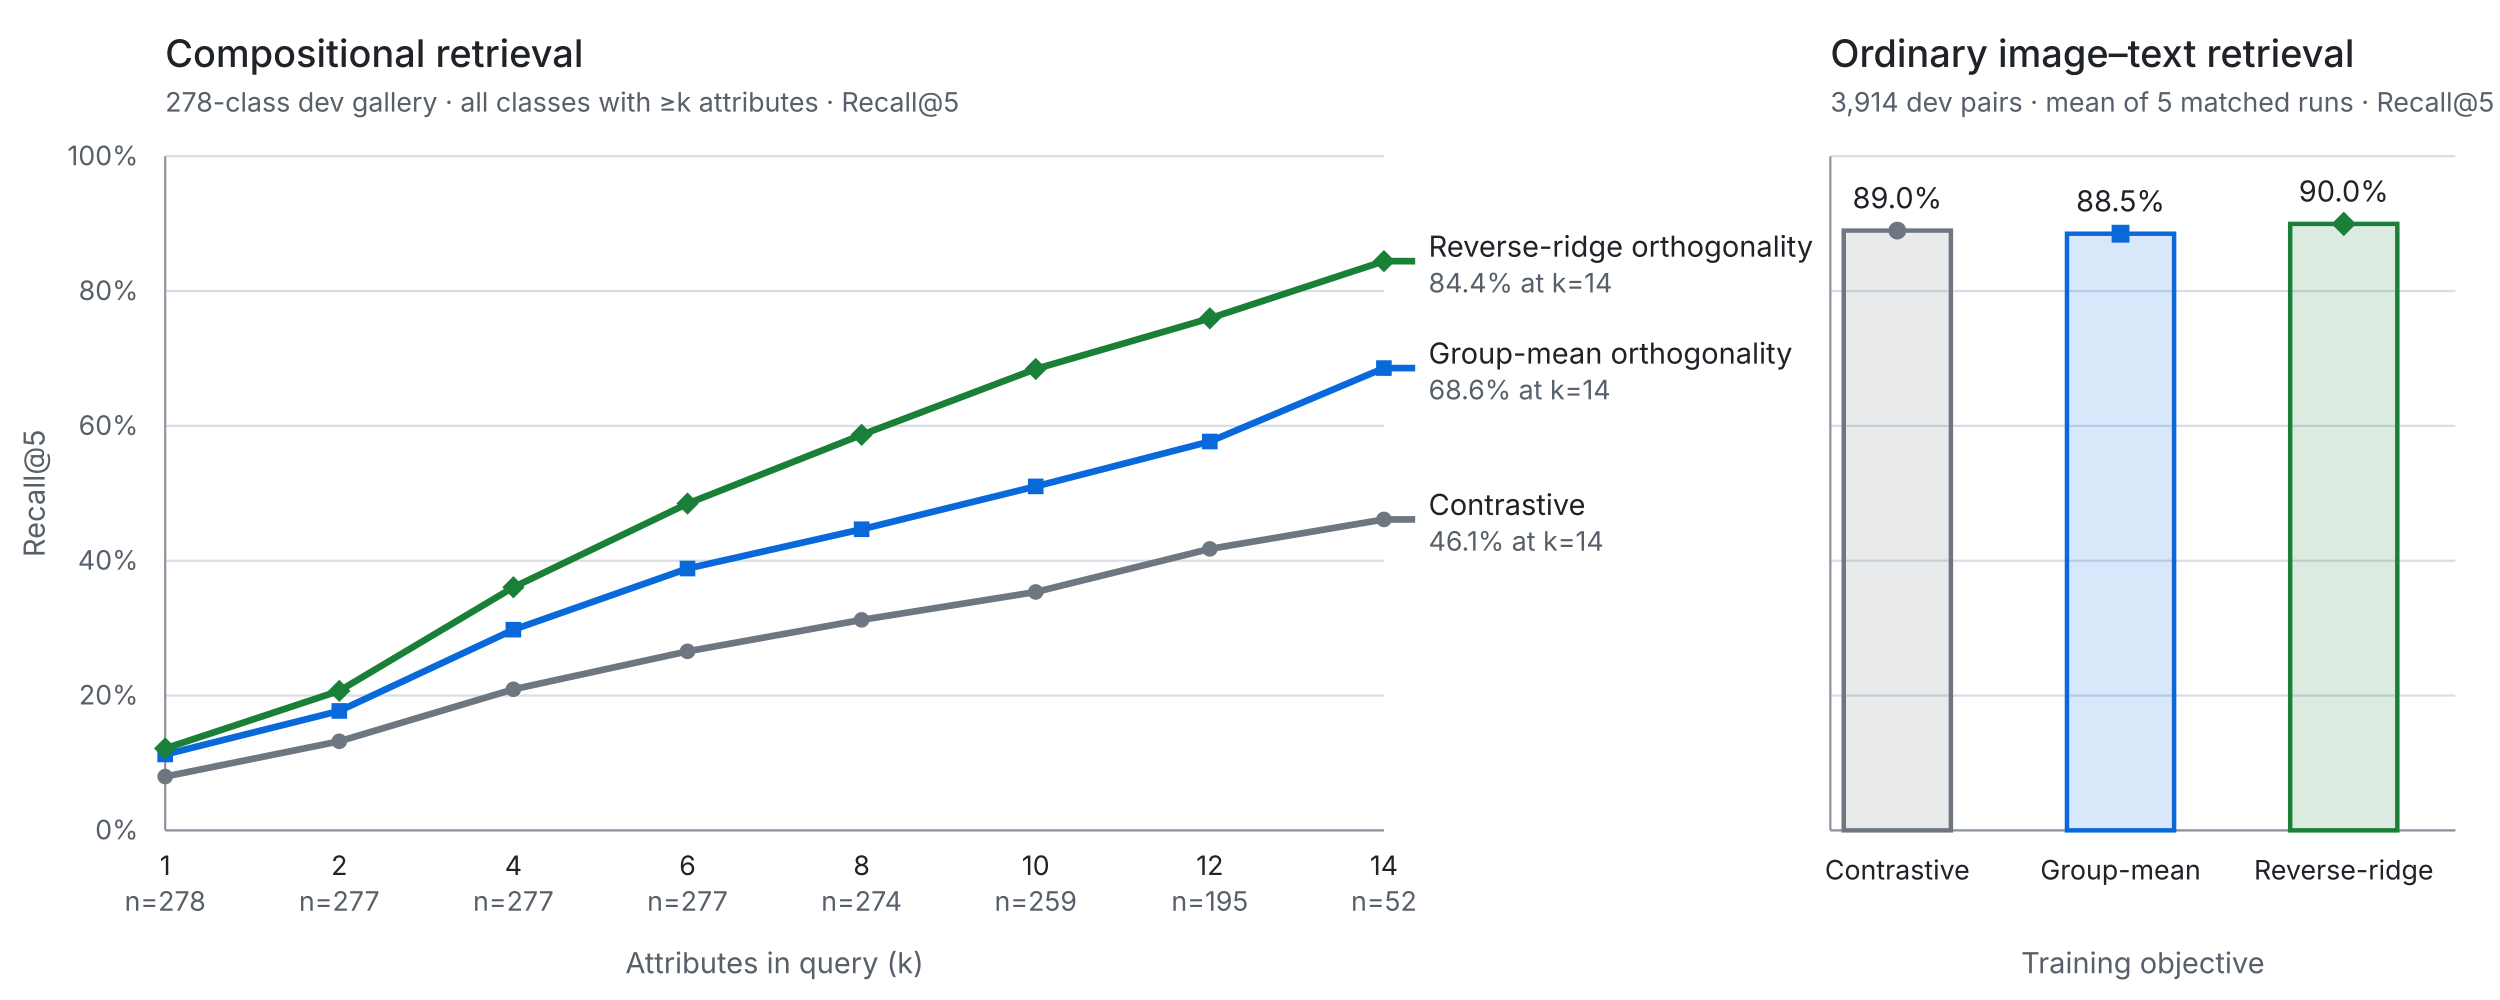
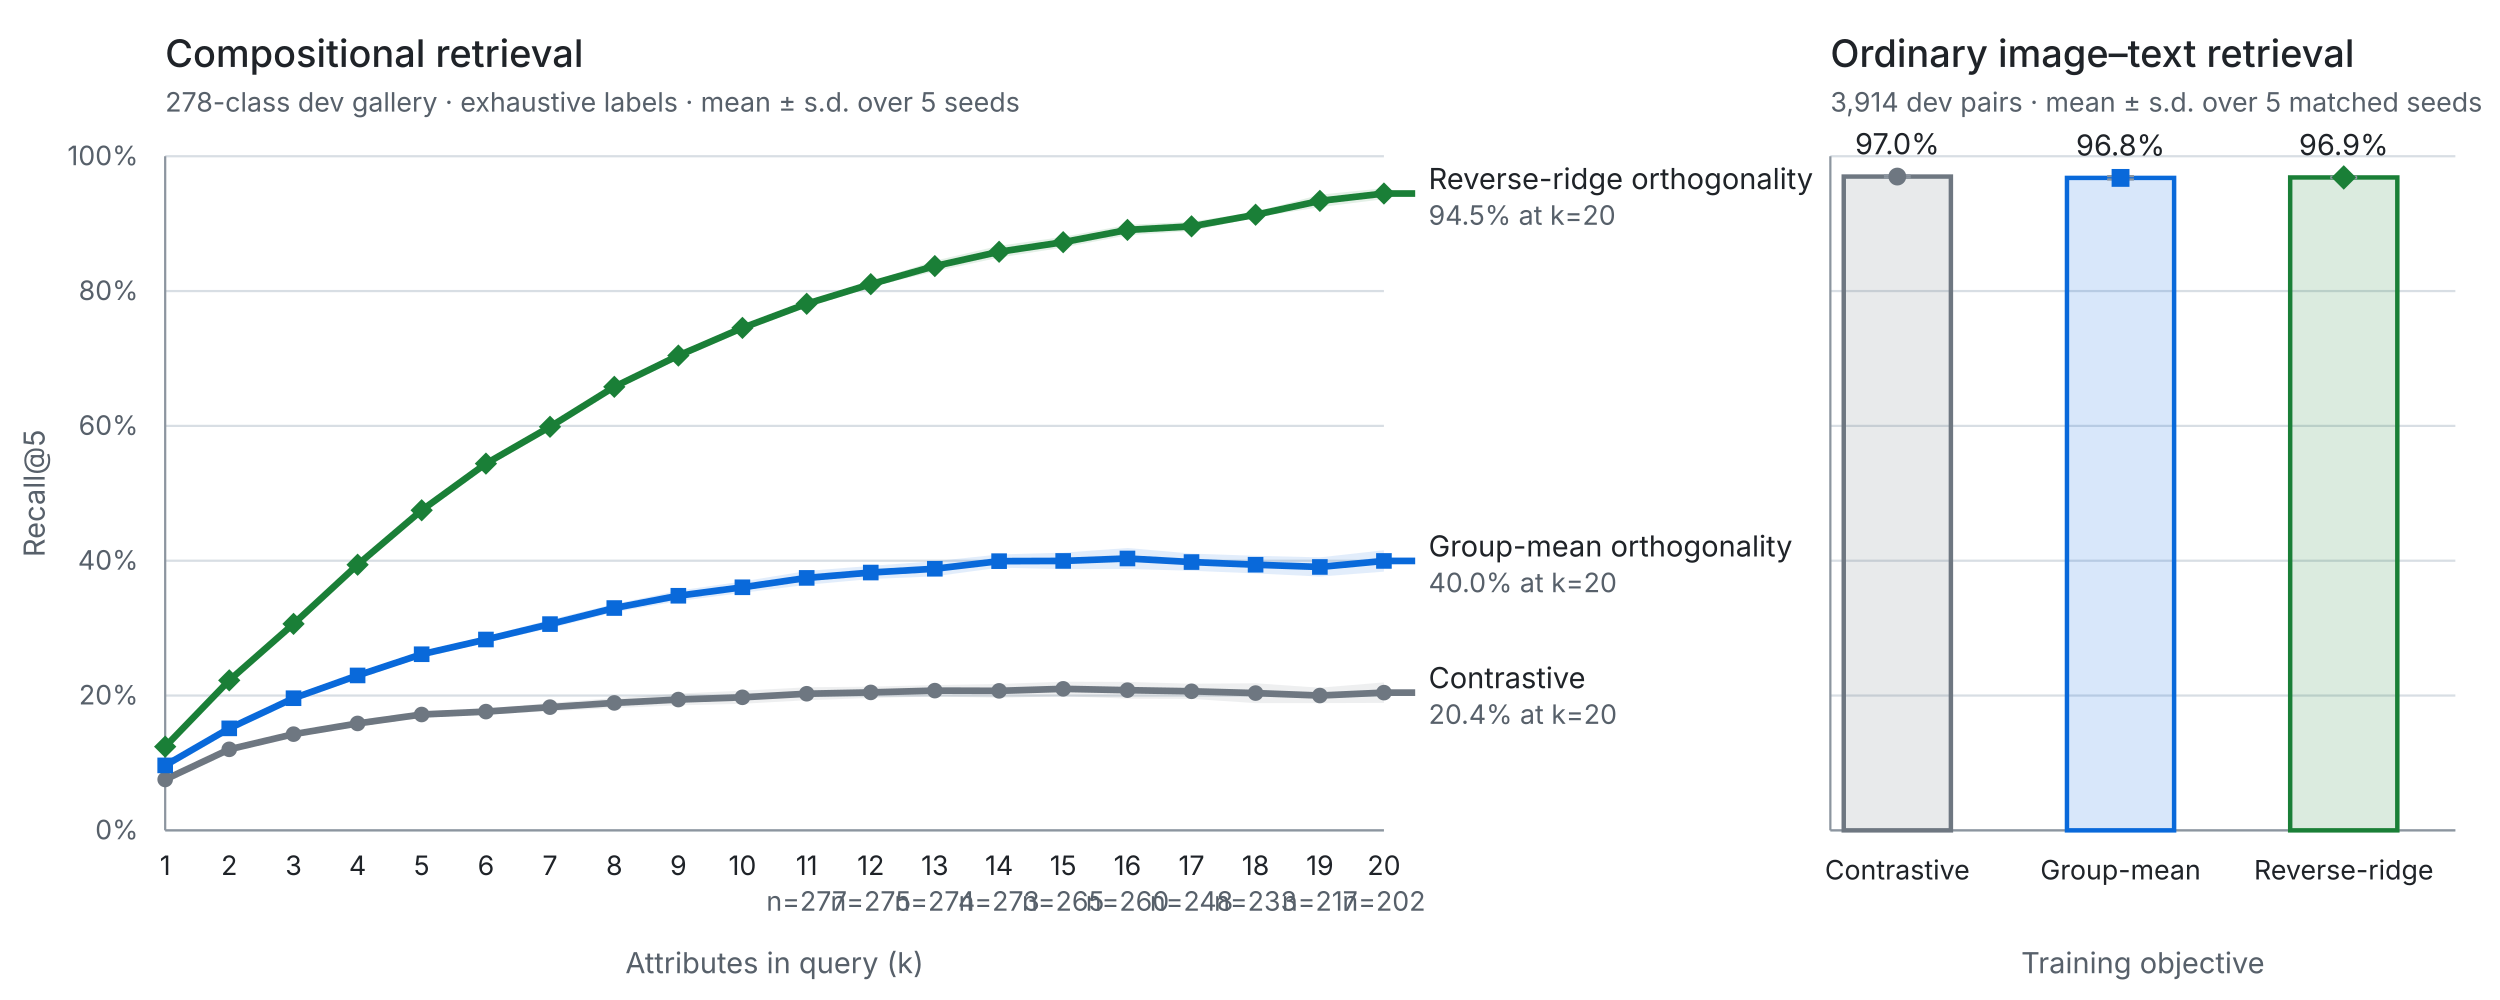
<svg xmlns="http://www.w3.org/2000/svg" width="1120" height="448" viewBox="0 0 1120 448" role="img" aria-labelledby="title desc">
  <style>
.text{fill:#1f2328;font-family:-apple-system,BlinkMacSystemFont,Segoe UI,sans-serif}
.muted{fill:#57606a}.grid{stroke:#d8dee4;stroke-width:1}.axis{stroke:#8c959f;stroke-width:1}
.contrastive{stroke:#6e7781}.point.contrastive{fill:#6e7781}
.groupmean{stroke:#0969da}.point.groupmean{fill:#0969da}
.reverse{stroke:#1a7f37}.point.reverse{fill:#1a7f37}
+ .band{stroke:none;fill-opacity:.12}.band.contrastive{fill:#6e7781}
+ .band.groupmean{fill:#0969da}.band.reverse{fill:#1a7f37}
.series{fill:none;stroke-width:3}.point{stroke-width:0}
.bar{fill-opacity:.16;stroke-width:2}.bar.contrastive{fill:#6e7781}
.bar.groupmean{fill:#0969da}.bar.reverse{fill:#1a7f37}
.label{font-size:13px}.small{font-size:12px}.title{font-size:17px;font-weight:500}
@media(prefers-color-scheme:dark){.text{fill:#e6edf3}.muted{fill:#9da7b1}.grid{stroke:#30363d}.axis{stroke:#6e7681}.contrastive{stroke:#9da7b1}.point.contrastive{fill:#9da7b1}.bar.contrastive{fill:#9da7b1}.groupmean{stroke:#58a6ff}.point.groupmean{fill:#58a6ff}.bar.groupmean{fill:#58a6ff}.reverse{stroke:#3fb950}.point.reverse{fill:#3fb950}.bar.reverse{fill:#3fb950}}
</style>
  <text class="text title" x="74" y="30">Compositional retrieval</text>
-   <text class="text muted small" x="74" y="50">278-class dev gallery · all classes with ≥k attributes · Recall@5</text>
+   <text class="text muted small" x="74" y="50">278-class dev gallery · exhaustive labels · mean ± s.d. over 5 seeds</text>
  <text class="text title" x="820" y="30">Ordinary image–text retrieval</text>
-   <text class="text muted small" x="820" y="50">3,914 dev pairs · mean of 5 matched runs · Recall@5</text>
+   <text class="text muted small" x="820" y="50">3,914 dev pairs · mean ± s.d. over 5 matched seeds</text>
  <line class="grid" x1="74" y1="372.0" x2="620" y2="372.0" />
  <line class="grid" x1="820" y1="372.0" x2="1100" y2="372.0" />
  <text class="text muted small" x="62" y="376.0" text-anchor="end">0%</text>
  <line class="grid" x1="74" y1="311.6" x2="620" y2="311.6" />
  <line class="grid" x1="820" y1="311.6" x2="1100" y2="311.6" />
  <text class="text muted small" x="62" y="315.6" text-anchor="end">20%</text>
  <line class="grid" x1="74" y1="251.2" x2="620" y2="251.2" />
  <line class="grid" x1="820" y1="251.2" x2="1100" y2="251.2" />
  <text class="text muted small" x="62" y="255.2" text-anchor="end">40%</text>
  <line class="grid" x1="74" y1="190.8" x2="620" y2="190.8" />
  <line class="grid" x1="820" y1="190.8" x2="1100" y2="190.8" />
  <text class="text muted small" x="62" y="194.8" text-anchor="end">60%</text>
  <line class="grid" x1="74" y1="130.4" x2="620" y2="130.4" />
  <line class="grid" x1="820" y1="130.4" x2="1100" y2="130.4" />
  <text class="text muted small" x="62" y="134.4" text-anchor="end">80%</text>
  <line class="grid" x1="74" y1="70.0" x2="620" y2="70.0" />
  <line class="grid" x1="820" y1="70.0" x2="1100" y2="70.0" />
  <text class="text muted small" x="62" y="74.0" text-anchor="end">100%</text>
  <line class="axis" x1="74" y1="70" x2="74" y2="372" />
  <line class="axis" x1="74" y1="372" x2="620" y2="372" />
  <line class="axis" x1="820" y1="70" x2="820" y2="372" />
  <line class="axis" x1="820" y1="372" x2="1100" y2="372" />
  <text class="text small" x="74.0" y="392" text-anchor="middle">1</text>
-   <text class="text muted small" x="74.0" y="408" text-anchor="middle">n=278</text>
-   <text class="text small" x="152.0" y="392" text-anchor="middle">2</text>
-   <text class="text muted small" x="152.0" y="408" text-anchor="middle">n=277</text>
-   <text class="text small" x="230.0" y="392" text-anchor="middle">4</text>
-   <text class="text muted small" x="230.0" y="408" text-anchor="middle">n=277</text>
-   <text class="text small" x="308.0" y="392" text-anchor="middle">6</text>
-   <text class="text muted small" x="308.0" y="408" text-anchor="middle">n=277</text>
-   <text class="text small" x="386.0" y="392" text-anchor="middle">8</text>
-   <text class="text muted small" x="386.0" y="408" text-anchor="middle">n=274</text>
-   <text class="text small" x="464.0" y="392" text-anchor="middle">10</text>
-   <text class="text muted small" x="464.0" y="408" text-anchor="middle">n=259</text>
-   <text class="text small" x="542.0" y="392" text-anchor="middle">12</text>
-   <text class="text muted small" x="542.0" y="408" text-anchor="middle">n=195</text>
-   <text class="text small" x="620.0" y="392" text-anchor="middle">14</text>
-   <text class="text muted small" x="620.0" y="408" text-anchor="middle">n=52</text>
+   <text class="text small" x="102.7" y="392" text-anchor="middle">2</text>
+   <text class="text small" x="131.5" y="392" text-anchor="middle">3</text>
+   <text class="text small" x="160.2" y="392" text-anchor="middle">4</text>
+   <text class="text small" x="188.9" y="392" text-anchor="middle">5</text>
+   <text class="text small" x="217.7" y="392" text-anchor="middle">6</text>
+   <text class="text small" x="246.4" y="392" text-anchor="middle">7</text>
+   <text class="text small" x="275.2" y="392" text-anchor="middle">8</text>
+   <text class="text small" x="303.9" y="392" text-anchor="middle">9</text>
+   <text class="text small" x="332.6" y="392" text-anchor="middle">10</text>
+   <text class="text small" x="361.4" y="392" text-anchor="middle">11</text>
+   <text class="text muted small" x="361.4" y="408" text-anchor="middle">n=277</text>
+   <text class="text small" x="390.1" y="392" text-anchor="middle">12</text>
+   <text class="text muted small" x="390.1" y="408" text-anchor="middle">n=275</text>
+   <text class="text small" x="418.8" y="392" text-anchor="middle">13</text>
+   <text class="text muted small" x="418.8" y="408" text-anchor="middle">n=274</text>
+   <text class="text small" x="447.6" y="392" text-anchor="middle">14</text>
+   <text class="text muted small" x="447.6" y="408" text-anchor="middle">n=273</text>
+   <text class="text small" x="476.3" y="392" text-anchor="middle">15</text>
+   <text class="text muted small" x="476.3" y="408" text-anchor="middle">n=265</text>
+   <text class="text small" x="505.1" y="392" text-anchor="middle">16</text>
+   <text class="text muted small" x="505.1" y="408" text-anchor="middle">n=260</text>
+   <text class="text small" x="533.8" y="392" text-anchor="middle">17</text>
+   <text class="text muted small" x="533.8" y="408" text-anchor="middle">n=248</text>
+   <text class="text small" x="562.5" y="392" text-anchor="middle">18</text>
+   <text class="text muted small" x="562.5" y="408" text-anchor="middle">n=233</text>
+   <text class="text small" x="591.3" y="392" text-anchor="middle">19</text>
+   <text class="text muted small" x="591.3" y="408" text-anchor="middle">n=217</text>
+   <text class="text small" x="620.0" y="392" text-anchor="middle">20</text>
+   <text class="text muted small" x="620.0" y="408" text-anchor="middle">n=202</text>
  <text class="text muted label" x="347.0" y="436" text-anchor="middle">Attributes in query (k)</text>
  <text class="text muted label" transform="translate(20 221.0) rotate(-90)" text-anchor="middle">Recall@5</text>
-   <path class="series contrastive" d="M 74.0 347.9 L 152.0 332.1 L 230.0 308.8 L 308.0 291.8 L 386.0 277.7 L 464.0 265.2 L 542.0 245.9 L 620.0 232.7" />
-   <circle class="point contrastive" cx="74.0" cy="347.9" r="3.5" />
-   <circle class="point contrastive" cx="152.0" cy="332.1" r="3.5" />
-   <circle class="point contrastive" cx="230.0" cy="308.8" r="3.5" />
-   <circle class="point contrastive" cx="308.0" cy="291.8" r="3.5" />
-   <circle class="point contrastive" cx="386.0" cy="277.7" r="3.5" />
-   <circle class="point contrastive" cx="464.0" cy="265.2" r="3.5" />
-   <circle class="point contrastive" cx="542.0" cy="245.9" r="3.5" />
-   <circle class="point contrastive" cx="620.0" cy="232.7" r="3.5" />
-   <line class="series contrastive" x1="620" y1="232.7" x2="634" y2="232.7" />
-   <text class="text label" x="640" y="230.7">Contrastive</text>
-   <text class="text muted small" x="640" y="246.7">46.1% at k=14</text>
-   <path class="series groupmean" d="M 74.0 338.0 L 152.0 318.5 L 230.0 282.1 L 308.0 254.7 L 386.0 237.1 L 464.0 217.9 L 542.0 197.8 L 620.0 164.9" />
-   <rect class="point groupmean" x="70.5" y="334.5" width="7" height="7" />
-   <rect class="point groupmean" x="148.5" y="315.0" width="7" height="7" />
-   <rect class="point groupmean" x="226.5" y="278.6" width="7" height="7" />
-   <rect class="point groupmean" x="304.5" y="251.2" width="7" height="7" />
-   <rect class="point groupmean" x="382.5" y="233.6" width="7" height="7" />
-   <rect class="point groupmean" x="460.5" y="214.4" width="7" height="7" />
-   <rect class="point groupmean" x="538.5" y="194.3" width="7" height="7" />
-   <rect class="point groupmean" x="616.5" y="161.4" width="7" height="7" />
-   <line class="series groupmean" x1="620" y1="164.9" x2="634" y2="164.9" />
-   <text class="text label" x="640" y="162.9">Group-mean orthogonality</text>
-   <text class="text muted small" x="640" y="178.9">68.6% at k=14</text>
-   <path class="series reverse" d="M 74.0 335.3 L 152.0 309.5 L 230.0 263.1 L 308.0 225.6 L 386.0 194.8 L 464.0 165.3 L 542.0 142.6 L 620.0 117.0" />
-   <path class="point reverse" d="M 74.0 330.3 L 79.0 335.3 L 74.0 340.3 L 69.0 335.3 Z" />
-   <path class="point reverse" d="M 152.0 304.5 L 157.0 309.5 L 152.0 314.5 L 147.0 309.5 Z" />
-   <path class="point reverse" d="M 230.0 258.1 L 235.0 263.1 L 230.0 268.1 L 225.0 263.1 Z" />
-   <path class="point reverse" d="M 308.0 220.6 L 313.0 225.6 L 308.0 230.6 L 303.0 225.6 Z" />
-   <path class="point reverse" d="M 386.0 189.8 L 391.0 194.8 L 386.0 199.8 L 381.0 194.8 Z" />
-   <path class="point reverse" d="M 464.0 160.3 L 469.0 165.3 L 464.0 170.3 L 459.0 165.3 Z" />
-   <path class="point reverse" d="M 542.0 137.6 L 547.0 142.6 L 542.0 147.6 L 537.0 142.6 Z" />
-   <path class="point reverse" d="M 620.0 112.0 L 625.0 117.0 L 620.0 122.0 L 615.0 117.0 Z" />
-   <line class="series reverse" x1="620" y1="117.0" x2="634" y2="117.0" />
-   <text class="text label" x="640" y="115.0">Reverse-ridge orthogonality</text>
-   <text class="text muted small" x="640" y="131.0">84.4% at k=14</text>
-   <rect class="bar contrastive" x="826" y="103.3" width="48" height="268.7" />
-   <circle class="point contrastive" cx="850" cy="103.3" r="4" />
-   <text class="text label" x="850" y="93.3" text-anchor="middle">89.0%</text>
+   <path class="band contrastive" d="M 74.0 348.5 L 102.7 334.7 L 131.5 328.0 L 160.2 322.6 L 188.9 318.6 L 217.7 317.4 L 246.4 314.9 L 275.2 312.7 L 303.9 310.7 L 332.6 309.4 L 361.4 307.9 L 390.1 307.6 L 418.8 306.9 L 447.6 306.4 L 476.3 305.4 L 505.1 305.5 L 533.8 306.3 L 562.5 306.1 L 591.3 308.1 L 620.0 305.7 L 620.0 314.9 L 591.3 315.0 L 562.5 315.0 L 533.8 313.1 L 505.1 313.0 L 476.3 311.9 L 447.6 312.6 L 418.8 312.0 L 390.1 312.7 L 361.4 313.7 L 332.6 315.3 L 303.9 316.0 L 275.2 317.2 L 246.4 318.6 L 217.7 320.1 L 188.9 321.5 L 160.2 325.5 L 131.5 329.7 L 102.7 336.7 L 74.0 349.8 Z" />
+   <path class="series contrastive" d="M 74.0 349.2 L 102.7 335.7 L 131.5 328.9 L 160.2 324.1 L 188.9 320.1 L 217.7 318.8 L 246.4 316.8 L 275.2 314.9 L 303.9 313.4 L 332.6 312.4 L 361.4 310.8 L 390.1 310.2 L 418.8 309.4 L 447.6 309.5 L 476.3 308.6 L 505.1 309.2 L 533.8 309.7 L 562.5 310.5 L 591.3 311.6 L 620.0 310.3" />
+   <circle class="point contrastive" cx="74.0" cy="349.2" r="3.5" />
+   <circle class="point contrastive" cx="102.7" cy="335.7" r="3.5" />
+   <circle class="point contrastive" cx="131.5" cy="328.9" r="3.5" />
+   <circle class="point contrastive" cx="160.2" cy="324.1" r="3.5" />
+   <circle class="point contrastive" cx="188.9" cy="320.1" r="3.5" />
+   <circle class="point contrastive" cx="217.7" cy="318.8" r="3.5" />
+   <circle class="point contrastive" cx="246.4" cy="316.8" r="3.5" />
+   <circle class="point contrastive" cx="275.2" cy="314.9" r="3.5" />
+   <circle class="point contrastive" cx="303.9" cy="313.4" r="3.5" />
+   <circle class="point contrastive" cx="332.6" cy="312.4" r="3.5" />
+   <circle class="point contrastive" cx="361.4" cy="310.8" r="3.5" />
+   <circle class="point contrastive" cx="390.1" cy="310.2" r="3.5" />
+   <circle class="point contrastive" cx="418.8" cy="309.4" r="3.5" />
+   <circle class="point contrastive" cx="447.6" cy="309.5" r="3.5" />
+   <circle class="point contrastive" cx="476.3" cy="308.6" r="3.5" />
+   <circle class="point contrastive" cx="505.1" cy="309.2" r="3.5" />
+   <circle class="point contrastive" cx="533.8" cy="309.7" r="3.5" />
+   <circle class="point contrastive" cx="562.5" cy="310.5" r="3.5" />
+   <circle class="point contrastive" cx="591.3" cy="311.6" r="3.5" />
+   <circle class="point contrastive" cx="620.0" cy="310.3" r="3.5" />
+   <line class="series contrastive" x1="620" y1="310.3" x2="634" y2="310.3" />
+   <text class="text label" x="640" y="308.3">Contrastive</text>
+   <text class="text muted small" x="640" y="324.3">20.4% at k=20</text>
+   <path class="band groupmean" d="M 74.0 342.4 L 102.7 325.6 L 131.5 311.9 L 160.2 301.6 L 188.9 291.8 L 217.7 285.2 L 246.4 277.6 L 275.2 270.6 L 303.9 264.6 L 332.6 260.5 L 361.4 255.8 L 390.1 253.5 L 418.8 251.4 L 447.6 248.4 L 476.3 247.6 L 505.1 245.5 L 533.8 248.0 L 562.5 249.0 L 591.3 249.7 L 620.0 246.5 L 620.0 256.1 L 591.3 258.3 L 562.5 256.9 L 533.8 255.7 L 505.1 254.9 L 476.3 255.0 L 447.6 254.3 L 418.8 258.2 L 390.1 259.4 L 361.4 262.0 L 332.6 265.6 L 303.9 269.3 L 275.2 274.3 L 246.4 281.5 L 217.7 287.8 L 188.9 294.5 L 160.2 303.7 L 131.5 313.8 L 102.7 327.1 L 74.0 343.3 Z" />
+   <path class="series groupmean" d="M 74.0 342.9 L 102.7 326.3 L 131.5 312.8 L 160.2 302.6 L 188.9 293.1 L 217.7 286.5 L 246.4 279.6 L 275.2 272.4 L 303.9 266.9 L 332.6 263.1 L 361.4 258.9 L 390.1 256.5 L 418.8 254.8 L 447.6 251.4 L 476.3 251.3 L 505.1 250.2 L 533.8 251.8 L 562.5 253.0 L 591.3 254.0 L 620.0 251.3" />
+   <rect class="point groupmean" x="70.5" y="339.4" width="7" height="7" />
+   <rect class="point groupmean" x="99.2" y="322.8" width="7" height="7" />
+   <rect class="point groupmean" x="128.0" y="309.3" width="7" height="7" />
+   <rect class="point groupmean" x="156.7" y="299.1" width="7" height="7" />
+   <rect class="point groupmean" x="185.4" y="289.6" width="7" height="7" />
+   <rect class="point groupmean" x="214.2" y="283.0" width="7" height="7" />
+   <rect class="point groupmean" x="242.9" y="276.1" width="7" height="7" />
+   <rect class="point groupmean" x="271.7" y="268.9" width="7" height="7" />
+   <rect class="point groupmean" x="300.4" y="263.4" width="7" height="7" />
+   <rect class="point groupmean" x="329.1" y="259.6" width="7" height="7" />
+   <rect class="point groupmean" x="357.9" y="255.4" width="7" height="7" />
+   <rect class="point groupmean" x="386.6" y="253.0" width="7" height="7" />
+   <rect class="point groupmean" x="415.3" y="251.3" width="7" height="7" />
+   <rect class="point groupmean" x="444.1" y="247.9" width="7" height="7" />
+   <rect class="point groupmean" x="472.8" y="247.8" width="7" height="7" />
+   <rect class="point groupmean" x="501.6" y="246.7" width="7" height="7" />
+   <rect class="point groupmean" x="530.3" y="248.3" width="7" height="7" />
+   <rect class="point groupmean" x="559.0" y="249.5" width="7" height="7" />
+   <rect class="point groupmean" x="587.8" y="250.5" width="7" height="7" />
+   <rect class="point groupmean" x="616.5" y="247.8" width="7" height="7" />
+   <line class="series groupmean" x1="620" y1="251.3" x2="634" y2="251.3" />
+   <text class="text label" x="640" y="249.3">Group-mean orthogonality</text>
+   <text class="text muted small" x="640" y="265.3">40.0% at k=20</text>
+   <path class="band reverse" d="M 74.0 334.3 L 102.7 304.0 L 131.5 278.7 L 160.2 252.3 L 188.9 227.0 L 217.7 206.1 L 246.4 189.9 L 275.2 172.2 L 303.9 157.6 L 332.6 145.8 L 361.4 134.6 L 390.1 126.1 L 418.8 116.8 L 447.6 110.1 L 476.3 106.1 L 505.1 100.7 L 533.8 99.3 L 562.5 94.9 L 591.3 87.2 L 620.0 84.3 L 620.0 89.2 L 591.3 92.8 L 562.5 97.4 L 533.8 103.5 L 505.1 105.4 L 476.3 110.9 L 447.6 115.4 L 418.8 121.6 L 390.1 128.5 L 361.4 137.6 L 332.6 148.0 L 303.9 160.9 L 275.2 174.4 L 246.4 192.5 L 217.7 209.3 L 188.9 230.2 L 160.2 253.8 L 131.5 280.3 L 102.7 305.7 L 74.0 334.8 Z" />
+   <path class="series reverse" d="M 74.0 334.5 L 102.7 304.8 L 131.5 279.5 L 160.2 253.0 L 188.9 228.6 L 217.7 207.7 L 246.4 191.2 L 275.2 173.3 L 303.9 159.3 L 332.6 146.9 L 361.4 136.1 L 390.1 127.3 L 418.8 119.2 L 447.6 112.8 L 476.3 108.5 L 505.1 103.0 L 533.8 101.4 L 562.5 96.2 L 591.3 90.0 L 620.0 86.7" />
+   <path class="point reverse" d="M 74.0 329.5 L 79.0 334.5 L 74.0 339.5 L 69.0 334.5 Z" />
+   <path class="point reverse" d="M 102.7 299.8 L 107.7 304.8 L 102.7 309.8 L 97.7 304.8 Z" />
+   <path class="point reverse" d="M 131.5 274.5 L 136.5 279.5 L 131.5 284.5 L 126.5 279.5 Z" />
+   <path class="point reverse" d="M 160.2 248.0 L 165.2 253.0 L 160.2 258.0 L 155.2 253.0 Z" />
+   <path class="point reverse" d="M 188.9 223.6 L 193.9 228.6 L 188.9 233.6 L 183.9 228.6 Z" />
+   <path class="point reverse" d="M 217.7 202.7 L 222.7 207.7 L 217.7 212.7 L 212.7 207.7 Z" />
+   <path class="point reverse" d="M 246.4 186.2 L 251.4 191.2 L 246.4 196.2 L 241.4 191.2 Z" />
+   <path class="point reverse" d="M 275.2 168.3 L 280.2 173.3 L 275.2 178.3 L 270.2 173.3 Z" />
+   <path class="point reverse" d="M 303.9 154.3 L 308.9 159.3 L 303.9 164.3 L 298.9 159.3 Z" />
+   <path class="point reverse" d="M 332.6 141.9 L 337.6 146.9 L 332.6 151.9 L 327.6 146.9 Z" />
+   <path class="point reverse" d="M 361.4 131.1 L 366.4 136.1 L 361.4 141.1 L 356.4 136.1 Z" />
+   <path class="point reverse" d="M 390.1 122.3 L 395.1 127.3 L 390.1 132.3 L 385.1 127.3 Z" />
+   <path class="point reverse" d="M 418.8 114.2 L 423.8 119.2 L 418.8 124.2 L 413.8 119.2 Z" />
+   <path class="point reverse" d="M 447.6 107.8 L 452.6 112.8 L 447.6 117.8 L 442.6 112.8 Z" />
+   <path class="point reverse" d="M 476.3 103.5 L 481.3 108.5 L 476.3 113.5 L 471.3 108.5 Z" />
+   <path class="point reverse" d="M 505.1 98.0 L 510.1 103.0 L 505.1 108.0 L 500.1 103.0 Z" />
+   <path class="point reverse" d="M 533.8 96.4 L 538.8 101.4 L 533.8 106.4 L 528.8 101.4 Z" />
+   <path class="point reverse" d="M 562.5 91.2 L 567.5 96.2 L 562.5 101.2 L 557.5 96.2 Z" />
+   <path class="point reverse" d="M 591.3 85.0 L 596.3 90.0 L 591.3 95.0 L 586.3 90.0 Z" />
+   <path class="point reverse" d="M 620.0 81.7 L 625.0 86.7 L 620.0 91.7 L 615.0 86.7 Z" />
+   <line class="series reverse" x1="620" y1="86.7" x2="634" y2="86.7" />
+   <text class="text label" x="640" y="84.7">Reverse-ridge orthogonality</text>
+   <text class="text muted small" x="640" y="100.7">94.5% at k=20</text>
+   <rect class="bar contrastive" x="826" y="79.1" width="48" height="292.9" />
+   <line class="axis" x1="850" y1="78.6" x2="850" y2="79.6" />
+   <line class="axis" x1="844" y1="78.6" x2="856" y2="78.6" />
+   <line class="axis" x1="844" y1="79.6" x2="856" y2="79.6" />
+   <circle class="point contrastive" cx="850" cy="79.1" r="4" />
+   <text class="text label" x="850" y="69.1" text-anchor="middle">97.0%</text>
  <text class="text small" x="850" y="394" text-anchor="middle">Contrastive</text>
-   <rect class="bar groupmean" x="926" y="104.7" width="48" height="267.3" />
-   <rect class="point groupmean" x="946" y="100.7" width="8" height="8" />
-   <text class="text label" x="950" y="94.7" text-anchor="middle">88.5%</text>
+   <rect class="bar groupmean" x="926" y="79.7" width="48" height="292.3" />
+   <line class="axis" x1="950" y1="78.9" x2="950" y2="80.4" />
+   <line class="axis" x1="944" y1="78.9" x2="956" y2="78.9" />
+   <line class="axis" x1="944" y1="80.4" x2="956" y2="80.4" />
+   <rect class="point groupmean" x="946" y="75.7" width="8" height="8" />
+   <text class="text label" x="950" y="69.7" text-anchor="middle">96.8%</text>
  <text class="text small" x="950" y="394" text-anchor="middle">Group-mean</text>
-   <rect class="bar reverse" x="1026" y="100.3" width="48" height="271.7" />
-   <path class="point reverse" d="M 1050 94.8 L 1055.5 100.3 L 1050 105.8 L 1044.5 100.3 Z" />
-   <text class="text label" x="1050" y="90.3" text-anchor="middle">90.0%</text>
+   <rect class="bar reverse" x="1026" y="79.5" width="48" height="292.5" />
+   <line class="axis" x1="1050" y1="79.2" x2="1050" y2="79.8" />
+   <line class="axis" x1="1044" y1="79.2" x2="1056" y2="79.2" />
+   <line class="axis" x1="1044" y1="79.8" x2="1056" y2="79.8" />
+   <path class="point reverse" d="M 1050 74.0 L 1055.5 79.5 L 1050 85.0 L 1044.5 79.5 Z" />
+   <text class="text label" x="1050" y="69.5" text-anchor="middle">96.9%</text>
  <text class="text small" x="1050" y="394" text-anchor="middle">Reverse-ridge</text>
  <text class="text muted label" x="960.0" y="436" text-anchor="middle">Training objective</text>
</svg>
